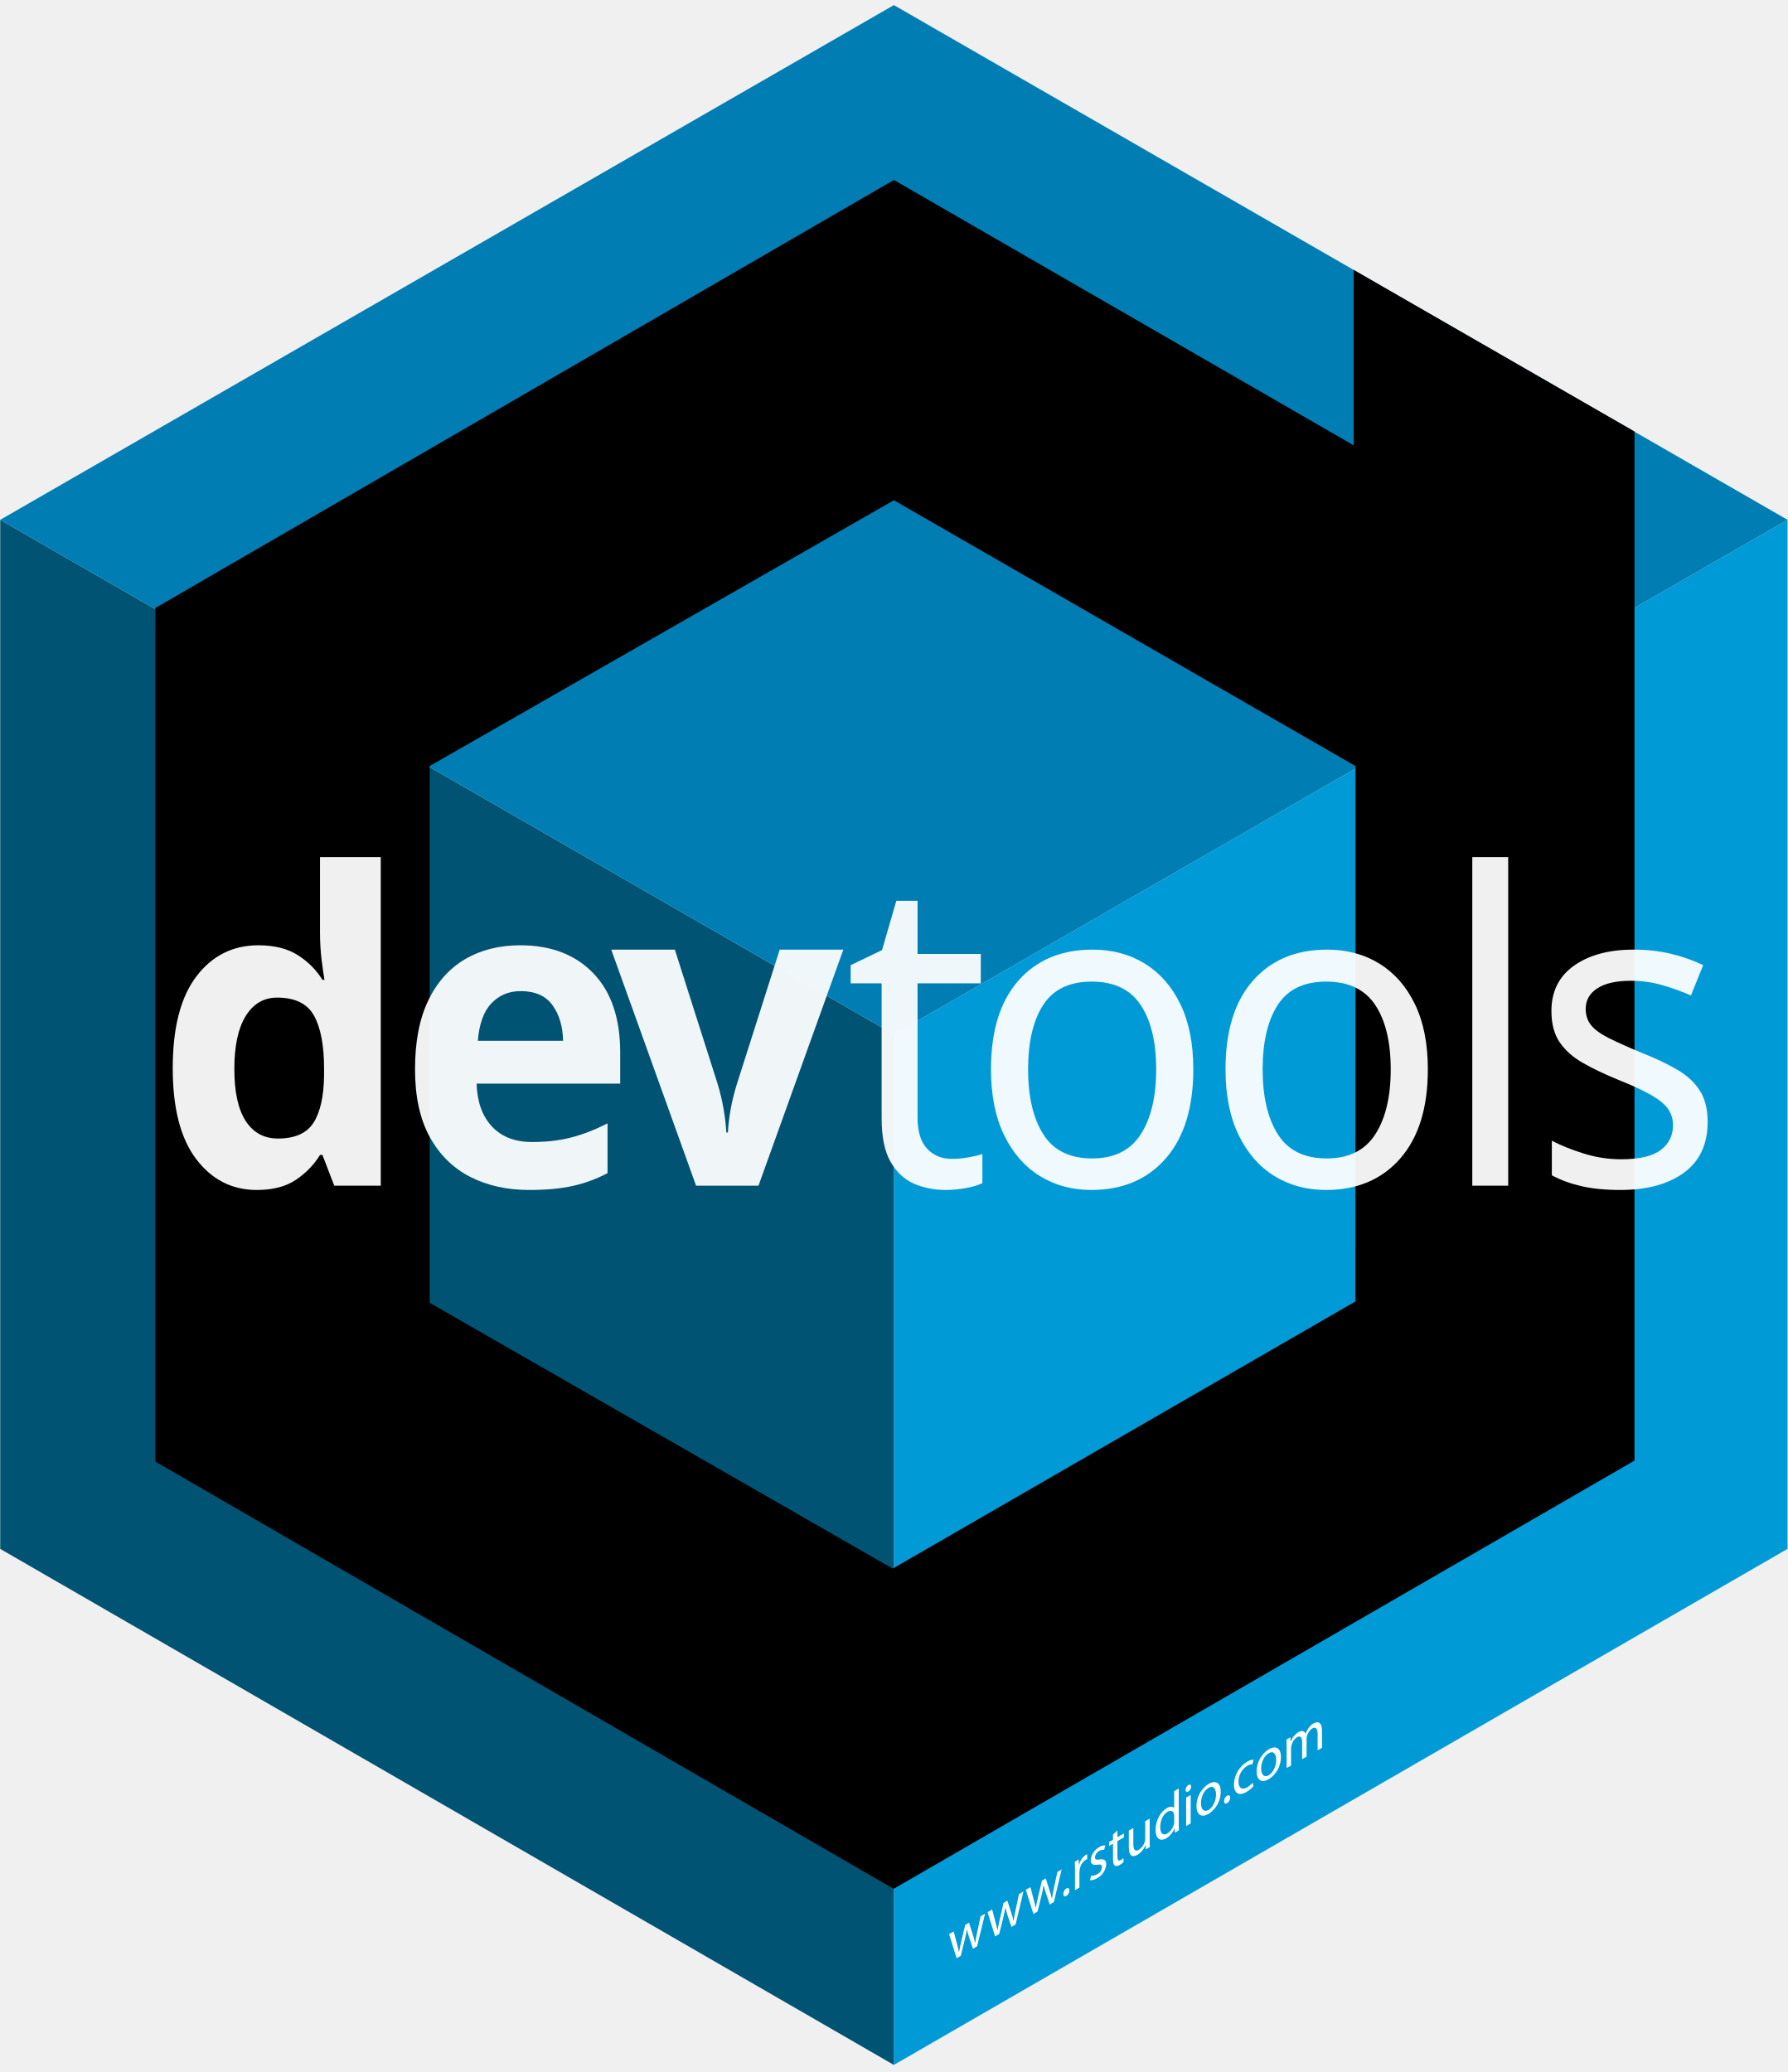
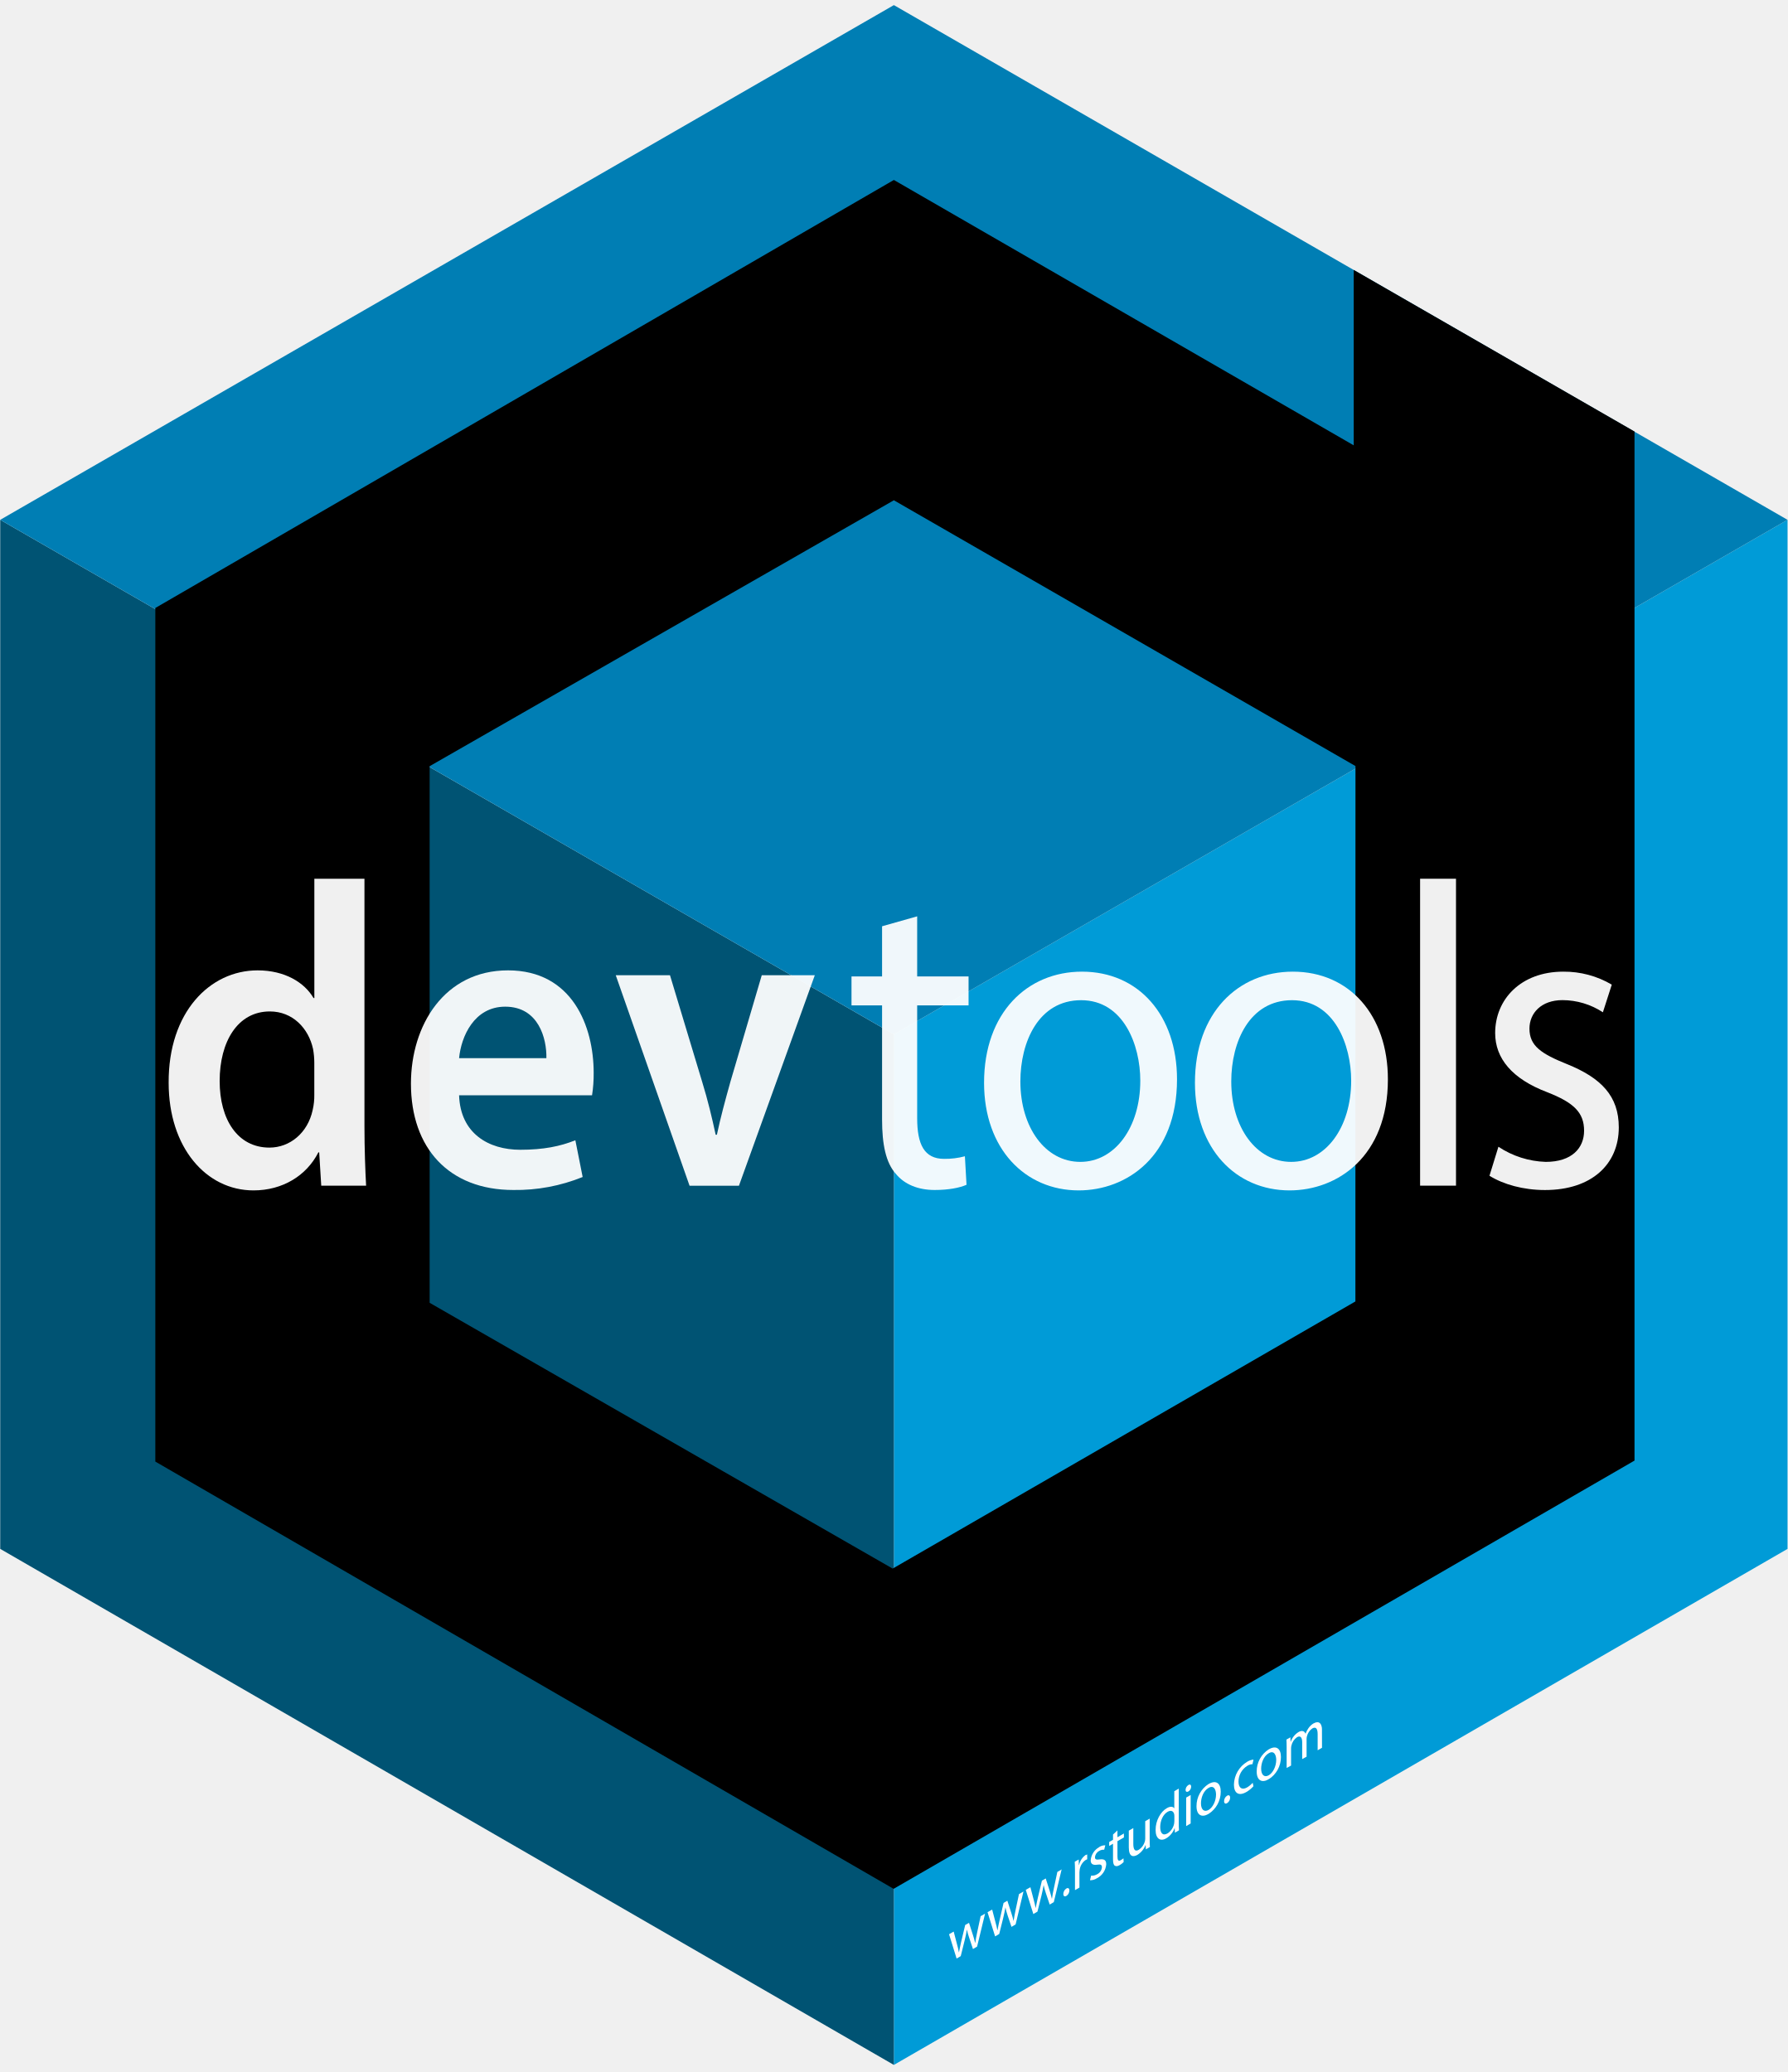
<svg xmlns="http://www.w3.org/2000/svg" id="Layer_1" data-name="Layer 1" viewBox="0 0 735 852">
  <defs>
-     <style>.cls-1{fill:none;}.cls-2{fill:#009bd7;}.cls-3{fill:#005373;}.cls-4{fill:#007eb4;}.cls-5{opacity:0.94;font-size:167.7px;font-family:MyriadPro-Semibold, Myriad Pro;letter-spacing:0.01em;}.cls-13,.cls-5{fill:#fff;}.cls-6,.cls-7,.cls-8{font-weight:700;}.cls-7{letter-spacing:0.01em;}.cls-8{letter-spacing:0.06em;}.cls-10,.cls-9{font-family:MyriadPro-Regular, Myriad Pro;}.cls-9{letter-spacing:-0.03em;}.cls-10{letter-spacing:-0.03em;}.cls-11{isolation:isolate;}.cls-12{clip-path:url(#clip-path);}</style>
+     <style>.cls-1{fill:none;}.cls-2{fill:#009bd7;}.cls-3{fill:#005373;}.cls-4{fill:#007eb4;}.cls-5{opacity:0.94;}.cls-6{fill:#fff;}.cls-7{isolation:isolate;}.cls-8{clip-path:url(#clip-path);}</style>
    <clipPath id="clip-path">
      <polygon class="cls-1" points="390.23 807.42 390.19 789.96 543.47 701.46 543.52 718.92 390.23 807.42" />
    </clipPath>
  </defs>
  <polygon class="cls-2" points="734.91 213.75 734.91 636.9 367.5 849.09 367.5 425.33 734.91 213.75" />
  <polygon class="cls-3" points="0.09 213.75 0.09 636.9 367.5 849.09 367.5 425.33 0.09 213.75" />
  <polygon class="cls-4" points="0.09 213.75 367.5 2.1 734.91 213.75 367.5 425.33 0.09 213.75" />
-   <path d="M556.56,111v72.13L367.5,74,63.86,250V601L367.4,776.68,672,600.59V177.44Zm.69,424.15L367,645,176.64,535.71V315L367.5,205.71,557.28,315Z" />
-   <text class="cls-5" transform="translate(63.47 487.54) scale(1 1.06)">
-     <tspan class="cls-6">d</tspan>
-     <tspan class="cls-7" x="99.61" y="0">e</tspan>
-     <tspan class="cls-8" x="187.83" y="0">v</tspan>
-     <tspan class="cls-9" x="283.58" y="0">t</tspan>
-     <tspan class="cls-10" x="334.73" y="0">ools</tspan>
-   </text>
-   <g class="cls-11">
-     <g class="cls-12">
-       <path class="cls-13" d="M405,786.88l-1.83,1.06-1.44,6.72c-.33,1.57-.61,3-.77,4.25l-.06,0a34,34,0,0,0-.92-3.3l-1.59-5-1.56.9-1.65,6.92c-.33,1.48-.66,2.93-.89,4.25l-.06,0c-.19-1.1-.47-2.15-.77-3.29l-1.36-5.18-1.9,1.09,3.1,9.94,1.69-1,1.63-6.52c.35-1.46.67-2.86.91-4.41l0,0a28.26,28.26,0,0,0,.92,3.33l1.57,4.69,1.69-1L405,786.88" />
-       <path class="cls-13" d="M420.78,777.78l-1.84,1.06-1.43,6.72c-.33,1.57-.61,3-.77,4.25l-.06,0c-.24-1.05-.54-2.12-.92-3.3l-1.6-4.95-1.56.9L411,789.42c-.33,1.48-.66,2.93-.9,4.25l-.06,0c-.19-1.1-.47-2.16-.77-3.29l-1.36-5.18-1.9,1.09,3.11,9.94,1.69-1,1.63-6.52c.35-1.46.66-2.85.91-4.41l0,0a29.73,29.73,0,0,0,.92,3.33l1.58,4.69,1.69-1,3.25-13.61" />
-       <path class="cls-13" d="M436.55,768.67l-1.83,1.06-1.44,6.72c-.33,1.57-.61,3-.77,4.25l-.06,0a34,34,0,0,0-.92-3.3l-1.59-5-1.56.9-1.64,6.92c-.33,1.48-.67,2.93-.9,4.25l-.06,0c-.19-1.1-.47-2.15-.77-3.29l-1.36-5.18-1.9,1.09,3.11,9.94,1.69-1,1.63-6.52c.35-1.46.67-2.86.91-4.41l0,0a29.77,29.77,0,0,0,.92,3.33l1.57,4.69,1.69-1,3.25-13.61" />
-       <path class="cls-13" d="M438.43,776.54a2.71,2.71,0,0,0-1.26,2.26c0,.87.51,1.23,1.22.82h0a2.67,2.67,0,0,0,1.26-2.26c0-.9-.51-1.23-1.25-.81" />
-       <path class="cls-13" d="M446.45,762.68a6.87,6.87,0,0,0-2.81,4.2l-.08,0-.07-2.26-1.62.94c.06,1.05.09,2.23.09,3.61l0,8.06,1.83-1.06,0-6.24a7.58,7.58,0,0,1,.08-1,5.82,5.82,0,0,1,2.48-4.17,3.49,3.49,0,0,1,.63-.29v-2a2.46,2.46,0,0,0-.53.23" />
-       <path class="cls-13" d="M451.94,759.52a6.83,6.83,0,0,0-3.51,5.48c0,1.41.88,2.07,2.71,1.76,1.37-.2,1.9,0,1.9,1.06a3.52,3.52,0,0,1-2,2.89,4,4,0,0,1-2.45.56l-.46,1.89a5.09,5.09,0,0,0,2.87-.83,7,7,0,0,0,3.81-5.74c0-1.75-.91-2.24-2.69-2-1.33.19-1.94.1-1.94-.87a3.21,3.21,0,0,1,1.7-2.58,3.28,3.28,0,0,1,2.09-.52l.46-1.82a4.52,4.52,0,0,0-2.5.72" />
-       <path class="cls-13" d="M459.41,752.66l-1.81,1.7v2.16l-1.58.91V759l1.58-.91,0,6.39c0,1.39.2,2.32.72,2.64s1.14.27,2-.23a7.52,7.52,0,0,0,1.64-1.26l-.09-1.55a5.54,5.54,0,0,1-1.07.77c-1,.6-1.39,0-1.4-1.48l0-6.32,2.66-1.53v-1.62l-2.66,1.53v-2.81" />
-       <path class="cls-13" d="M472.7,747.8l-1.86,1.07,0,7.19a4.66,4.66,0,0,1-.16,1.19,6,6,0,0,1-2.44,3.35c-1.69,1-2.28-.19-2.29-2.42l0-6.49-1.85,1.07,0,6.85c0,4.12,1.93,4,3.53,3.1A8.42,8.42,0,0,0,471,758.6l0,0,.11,1.85,1.65-1c-.07-.88-.09-1.93-.09-3.14l0-8.52" />
-       <path class="cls-13" d="M480,753.89c-2,1.15-3-.22-3-2.6,0-2.59,1.12-5.18,3-6.29,1.39-.8,2.4-.27,2.68.93a3.6,3.6,0,0,1,.09.85v2a4.89,4.89,0,0,1-.08,1,6.2,6.2,0,0,1-2.71,4.11m4.62-18.43-1.86,1.07,0,7,0,0c-.46-.68-1.52-.92-3.08,0-2.49,1.44-4.59,5.05-4.56,8.95,0,3.56,1.91,4.86,4.38,3.44a8.22,8.22,0,0,0,3.47-4.31l0,0,.09,2,1.67-1c-.07-.76-.09-1.93-.09-3l0-14.17" />
-       <path class="cls-13" d="M489.52,738.09l-1.85,1.07,0,11.72,1.85-1.07,0-11.72m-.94-4.09a2.46,2.46,0,0,0-1.15,2c0,.73.46,1,1.12.66a2.35,2.35,0,0,0,1.17-2c0-.76-.44-1.08-1.14-.68" />
-       <path class="cls-13" d="M496.87,744.25c-1.81,1-3.1-.15-3.11-2.72,0-2.23.93-5.1,3.13-6.37s3.06.76,3.06,2.74c0,2.64-1.31,5.32-3.08,6.34m.05-10.71a10.78,10.78,0,0,0-5,9.15c0,3.7,2.14,4.8,4.91,3.21a10.79,10.79,0,0,0,5.06-9.16c0-3.58-2-4.89-4.93-3.2" />
-       <path class="cls-13" d="M504.52,738.38a2.7,2.7,0,0,0-1.26,2.26c0,.87.51,1.23,1.22.82h0a2.67,2.67,0,0,0,1.26-2.26c0-.9-.51-1.23-1.24-.81" />
-       <path class="cls-13" d="M512.77,724.42a11.21,11.21,0,0,0-5.46,9.38c0,3.59,2,4.85,5.09,3.08a11.89,11.89,0,0,0,2.93-2.4l-.32-1.42a9.51,9.51,0,0,1-2.28,1.9c-2,1.17-3.54.38-3.55-2.34a7.62,7.62,0,0,1,3.59-6.51,3.92,3.92,0,0,1,2.15-.68l.42-1.89a6,6,0,0,0-2.57.88" />
-       <path class="cls-13" d="M521.61,730c-1.81,1-3.1-.15-3.11-2.72,0-2.23.93-5.1,3.13-6.37s3.06.76,3.06,2.74c0,2.64-1.32,5.32-3.08,6.34m.05-10.71a10.78,10.78,0,0,0-5,9.15c0,3.7,2.14,4.8,4.91,3.21a10.79,10.79,0,0,0,5.06-9.16c0-3.58-2-4.89-4.93-3.2" />
-       <path class="cls-13" d="M540.13,708.6a6.68,6.68,0,0,0-2.25,2.13,9.92,9.92,0,0,0-1.13,2.18l0,0c-.44-1.13-1.5-1.49-2.89-.69a7.7,7.7,0,0,0-3.2,4l-.06,0-.09-1.84-1.62.94c.07.93.09,1.91.09,3.12l0,8.55,1.81-1,0-7.07a4.25,4.25,0,0,1,.14-1.13,5.72,5.72,0,0,1,2.29-3.46c1.41-.81,2.13.13,2.14,2l0,7,1.81-1,0-7.24a5.12,5.12,0,0,1,.14-1.15,5.43,5.43,0,0,1,2.19-3.2c1.49-.86,2.21.08,2.22,2.33l0,6.63,1.81-1,0-6.9c0-4.07-2-3.94-3.37-3.16" />
+   <path d="M556.56,111v72.12L367.5,74,63.86,250V601L367.4,776.68,672,600.59V177.44Zm.69,424.15L367,645,176.64,535.71V315.05L367.5,205.71,557.28,315Z" />
+   <g class="cls-5">
+     <path class="cls-6" d="M149.84,361.33V463.18c0,8.89.34,18.49.68,24.36H132.07l-.84-13.69h-.34c-4.86,9.6-14.75,15.64-26.66,15.64-19.46,0-34.89-17.6-34.89-44.26-.16-29,16.94-46.22,36.56-46.22,11.24,0,19.29,5,23,11.38h.34V361.33Zm-20.62,75.72a32.27,32.27,0,0,0-.51-5.69c-1.84-8.53-8.38-15.46-17.77-15.46-13.25,0-20.63,12.44-20.63,28.62,0,15.82,7.38,27.37,20.46,27.37,8.38,0,15.76-6,17.78-15.46a25.93,25.93,0,0,0,.67-6.4Z" />
+     <path class="cls-6" d="M188.75,450.38c.5,15.65,12.07,22.4,25.15,22.4,9.56,0,16.44-1.42,22.65-3.91l3,15.11a73.08,73.08,0,0,1-28.51,5.34c-26.49,0-42.09-17.25-42.09-43.73,0-24,13.75-46.58,39.91-46.58,26.5,0,35.22,23.11,35.22,42.13a56.34,56.34,0,0,1-.67,9.24Zm35.89-15.28c.17-8-3.19-21.16-16.94-21.16-12.75,0-18.11,12.27-18.95,21.16Z" />
+     <path class="cls-6" d="M275.45,401l13.25,43.9c2.35,7.65,4,14.58,5.53,21.69h.51c1.51-7.11,3.35-13.86,5.53-21.69L313.19,401H335l-31.2,86.57H283.5L253.15,401Z" />
+     <path class="cls-6" d="M377.08,376.79V401.5h21.13v11.91H377.08v46.4c0,10.66,2.85,16.71,11.07,16.71a31.17,31.17,0,0,0,8.55-1.07l.67,11.73c-2.85,1.25-7.38,2.14-13.08,2.14-6.88,0-12.41-2.32-15.93-6.58-4.2-4.62-5.71-12.27-5.71-22.4V413.41H350.08V401.5h12.57V380.88Z" />
+     <path class="cls-6" d="M483.91,443.81c0,31.82-20.8,45.68-40.42,45.68-22,0-38.91-17.06-38.91-44.26,0-28.8,17.78-45.69,40.25-45.69C468.14,399.54,483.91,417.5,483.91,443.81Zm-64.4.89c0,18.84,10.23,33.06,24.65,33.06,14.09,0,24.65-14,24.65-33.42,0-14.58-6.87-33.06-24.32-33.06S419.51,428.34,419.51,444.7Z" />
+     <path class="cls-6" d="M570.61,443.81c0,31.82-20.8,45.68-40.42,45.68-22,0-38.91-17.06-38.91-44.26,0-28.8,17.78-45.69,40.25-45.69C554.84,399.54,570.61,417.5,570.61,443.81Zm-64.4.89c0,18.84,10.23,33.06,24.65,33.06,14.09,0,24.65-14,24.65-33.42,0-14.58-6.87-33.06-24.31-33.06S506.21,428.34,506.21,444.7Z" />
+     <path class="cls-6" d="M583.85,361.33h14.76V487.54H583.85Z" />
+     <path class="cls-6" d="M616.05,471.54a37.18,37.18,0,0,0,19.46,6.22c10.73,0,15.76-5.69,15.76-12.8,0-7.46-4.19-11.55-15.09-15.82-14.59-5.51-21.47-14-21.47-24.35,0-13.87,10.57-25.25,28-25.25a38.63,38.63,0,0,1,19.95,5.34L659,416.25a30.37,30.37,0,0,0-16.61-5c-8.72,0-13.58,5.33-13.58,11.73,0,7.11,4.86,10.31,15.43,14.58,14.08,5.68,21.3,13.15,21.3,26,0,15.11-11.07,25.78-30.36,25.78-8.89,0-17.11-2.32-22.81-5.87Z" />
+   </g>
+   <g class="cls-7">
+     <g class="cls-8">
+       <path class="cls-6" d="M405,786.88l-1.83,1.06-1.44,6.72c-.33,1.58-.6,3-.77,4.25l-.06,0a32.08,32.08,0,0,0-.92-3.3l-1.59-4.95-1.57.9-1.65,6.92c-.32,1.48-.66,2.93-.89,4.25l-.06,0c-.19-1.1-.47-2.16-.77-3.29l-1.36-5.18-1.9,1.09,3.1,10,1.7-1,1.62-6.52c.36-1.46.67-2.85.92-4.41l0,0a28.3,28.3,0,0,0,.92,3.33l1.57,4.69,1.69-1L405,786.88" />
+       <path class="cls-6" d="M420.78,777.78l-1.84,1.06-1.43,6.72c-.33,1.57-.6,3-.77,4.25l-.06,0c-.24-1.05-.54-2.11-.92-3.29l-1.6-4.95-1.56.9L411,789.42c-.33,1.48-.66,2.92-.89,4.25l-.07,0a31.63,31.63,0,0,0-.77-3.28l-1.36-5.18-1.9,1.09,3.11,9.94,1.69-1,1.63-6.52c.36-1.46.66-2.85.92-4.41l0,0a30.38,30.38,0,0,0,.92,3.33l1.58,4.68,1.69-1,3.25-13.61" />
+       <path class="cls-6" d="M436.55,768.67l-1.84,1.06-1.43,6.73c-.34,1.57-.61,3-.77,4.25l-.07,0c-.23-1-.53-2.12-.91-3.3l-1.6-5-1.56.91-1.65,6.91c-.33,1.48-.66,2.93-.89,4.25l-.07,0c-.19-1.1-.47-2.15-.77-3.29l-1.36-5.18-1.9,1.1,3.11,9.94,1.69-1,1.63-6.51c.35-1.46.67-2.86.91-4.41l0,0a30.38,30.38,0,0,0,.92,3.33l1.58,4.69,1.68-1,3.26-13.62" />
+       <path class="cls-6" d="M438.43,776.54a2.72,2.72,0,0,0-1.26,2.25c0,.88.51,1.24,1.22.83l0,0a2.67,2.67,0,0,0,1.26-2.26c0-.89-.51-1.23-1.25-.8" />
+       <path class="cls-6" d="M446.45,762.68a6.9,6.9,0,0,0-2.81,4.2l-.08,0-.07-2.26-1.63.93c.07,1.06.09,2.23.1,3.61l0,8.06,1.83-1.06V770a5.63,5.63,0,0,1,.08-1,5.83,5.83,0,0,1,2.48-4.18,4.14,4.14,0,0,1,.63-.29v-2a2.5,2.5,0,0,0-.53.23" />
+       <path class="cls-6" d="M451.94,759.52a6.83,6.83,0,0,0-3.52,5.47c0,1.41.88,2.07,2.71,1.76,1.37-.2,1.9,0,1.91,1.06a3.53,3.53,0,0,1-2,2.89,4,4,0,0,1-2.45.56l-.46,1.89a5,5,0,0,0,2.87-.83,7,7,0,0,0,3.81-5.74c0-1.74-.91-2.24-2.69-2-1.33.18-1.94.09-1.94-.88a3.2,3.2,0,0,1,1.7-2.58,3.27,3.27,0,0,1,2.09-.52l.45-1.82a4.41,4.41,0,0,0-2.5.72" />
+       <path class="cls-6" d="M459.41,752.66l-1.81,1.7v2.15l-1.58.92v1.62l1.58-.92,0,6.39c0,1.39.2,2.32.73,2.64s1.13.27,2-.23a7.3,7.3,0,0,0,1.64-1.26l-.08-1.55a5.77,5.77,0,0,1-1.08.76c-1,.6-1.39,0-1.39-1.48l0-6.31,2.65-1.54v-1.62l-2.66,1.54v-2.81" />
+       <path class="cls-6" d="M472.7,747.8l-1.86,1.07,0,7.19a4.75,4.75,0,0,1-.17,1.19,6,6,0,0,1-2.44,3.35c-1.68,1-2.28-.19-2.29-2.42l0-6.48-1.85,1.06,0,6.86c0,4.11,1.93,4,3.53,3.1A8.38,8.38,0,0,0,471,758.6l0,0,.11,1.85,1.65-.95c-.07-.88-.09-1.94-.09-3.15l0-8.52" />
+       <path class="cls-6" d="M480,753.89c-2,1.15-3-.22-3-2.6,0-2.59,1.13-5.18,3.05-6.29,1.39-.8,2.4-.27,2.68.93a3.31,3.31,0,0,1,.09.85v2a5.22,5.22,0,0,1-.08,1,6.2,6.2,0,0,1-2.71,4.11m4.62-18.43-1.86,1.08,0,7-.05,0c-.46-.68-1.52-.92-3.07,0-2.49,1.43-4.59,5.05-4.56,8.94,0,3.56,1.91,4.86,4.38,3.44a8.28,8.28,0,0,0,3.47-4.31l0,0,.09,2,1.67-1c-.07-.76-.09-1.93-.09-3l0-14.17" />
+       <path class="cls-6" d="M489.52,738.09l-1.85,1.07,0,11.72,1.85-1.07,0-11.72m-.94-4.09a2.45,2.45,0,0,0-1.15,2c0,.72.46,1,1.12.66a2.36,2.36,0,0,0,1.17-2c0-.75-.44-1.08-1.14-.67" />
+       <path class="cls-6" d="M496.87,744.25c-1.82,1-3.11-.15-3.11-2.71,0-2.23.93-5.1,3.13-6.37s3.05.76,3.06,2.74c0,2.64-1.32,5.32-3.08,6.34m.05-10.7a10.79,10.79,0,0,0-5,9.14c0,3.71,2.14,4.81,4.91,3.21a10.8,10.8,0,0,0,5.06-9.16c0-3.58-2-4.89-4.93-3.19" />
+       <path class="cls-6" d="M504.52,738.38a2.69,2.69,0,0,0-1.26,2.26c0,.87.51,1.23,1.22.82h0a2.67,2.67,0,0,0,1.26-2.26c0-.89-.51-1.23-1.24-.81" />
+       <path class="cls-6" d="M512.77,724.42a11.24,11.24,0,0,0-5.46,9.39c0,3.58,2,4.85,5.09,3.07a11.71,11.71,0,0,0,2.93-2.39l-.31-1.42a9.66,9.66,0,0,1-2.28,1.9c-2,1.16-3.54.37-3.55-2.34a7.6,7.6,0,0,1,3.59-6.51,4,4,0,0,1,2.15-.69l.42-1.89a6.06,6.06,0,0,0-2.58.88" />
+       <path class="cls-6" d="M521.61,730c-1.81,1-3.1-.15-3.11-2.72,0-2.23.94-5.1,3.13-6.37s3.06.76,3.07,2.74c0,2.64-1.32,5.33-3.09,6.35m.06-10.71a10.77,10.77,0,0,0-5,9.15c0,3.7,2.14,4.8,4.9,3.2a10.75,10.75,0,0,0,5.06-9.16c0-3.58-2-4.88-4.92-3.19" />
+       <path class="cls-6" d="M540.13,708.6a6.66,6.66,0,0,0-2.25,2.13,9.89,9.89,0,0,0-1.13,2.18l0,0c-.44-1.14-1.5-1.5-2.89-.69a7.69,7.69,0,0,0-3.2,4l-.06,0-.09-1.84-1.62.94c.06.93.09,1.91.09,3.12l0,8.55,1.82-1,0-7.06a4.37,4.37,0,0,1,.14-1.13,5.71,5.71,0,0,1,2.29-3.46c1.41-.82,2.13.13,2.14,2l0,7,1.81-1,0-7.25a5.23,5.23,0,0,1,.14-1.14,5.46,5.46,0,0,1,2.19-3.21c1.5-.86,2.22.08,2.22,2.34l0,6.63,1.82-1.05,0-6.9c0-4.07-2-3.93-3.37-3.15" />
    </g>
  </g>
</svg>
